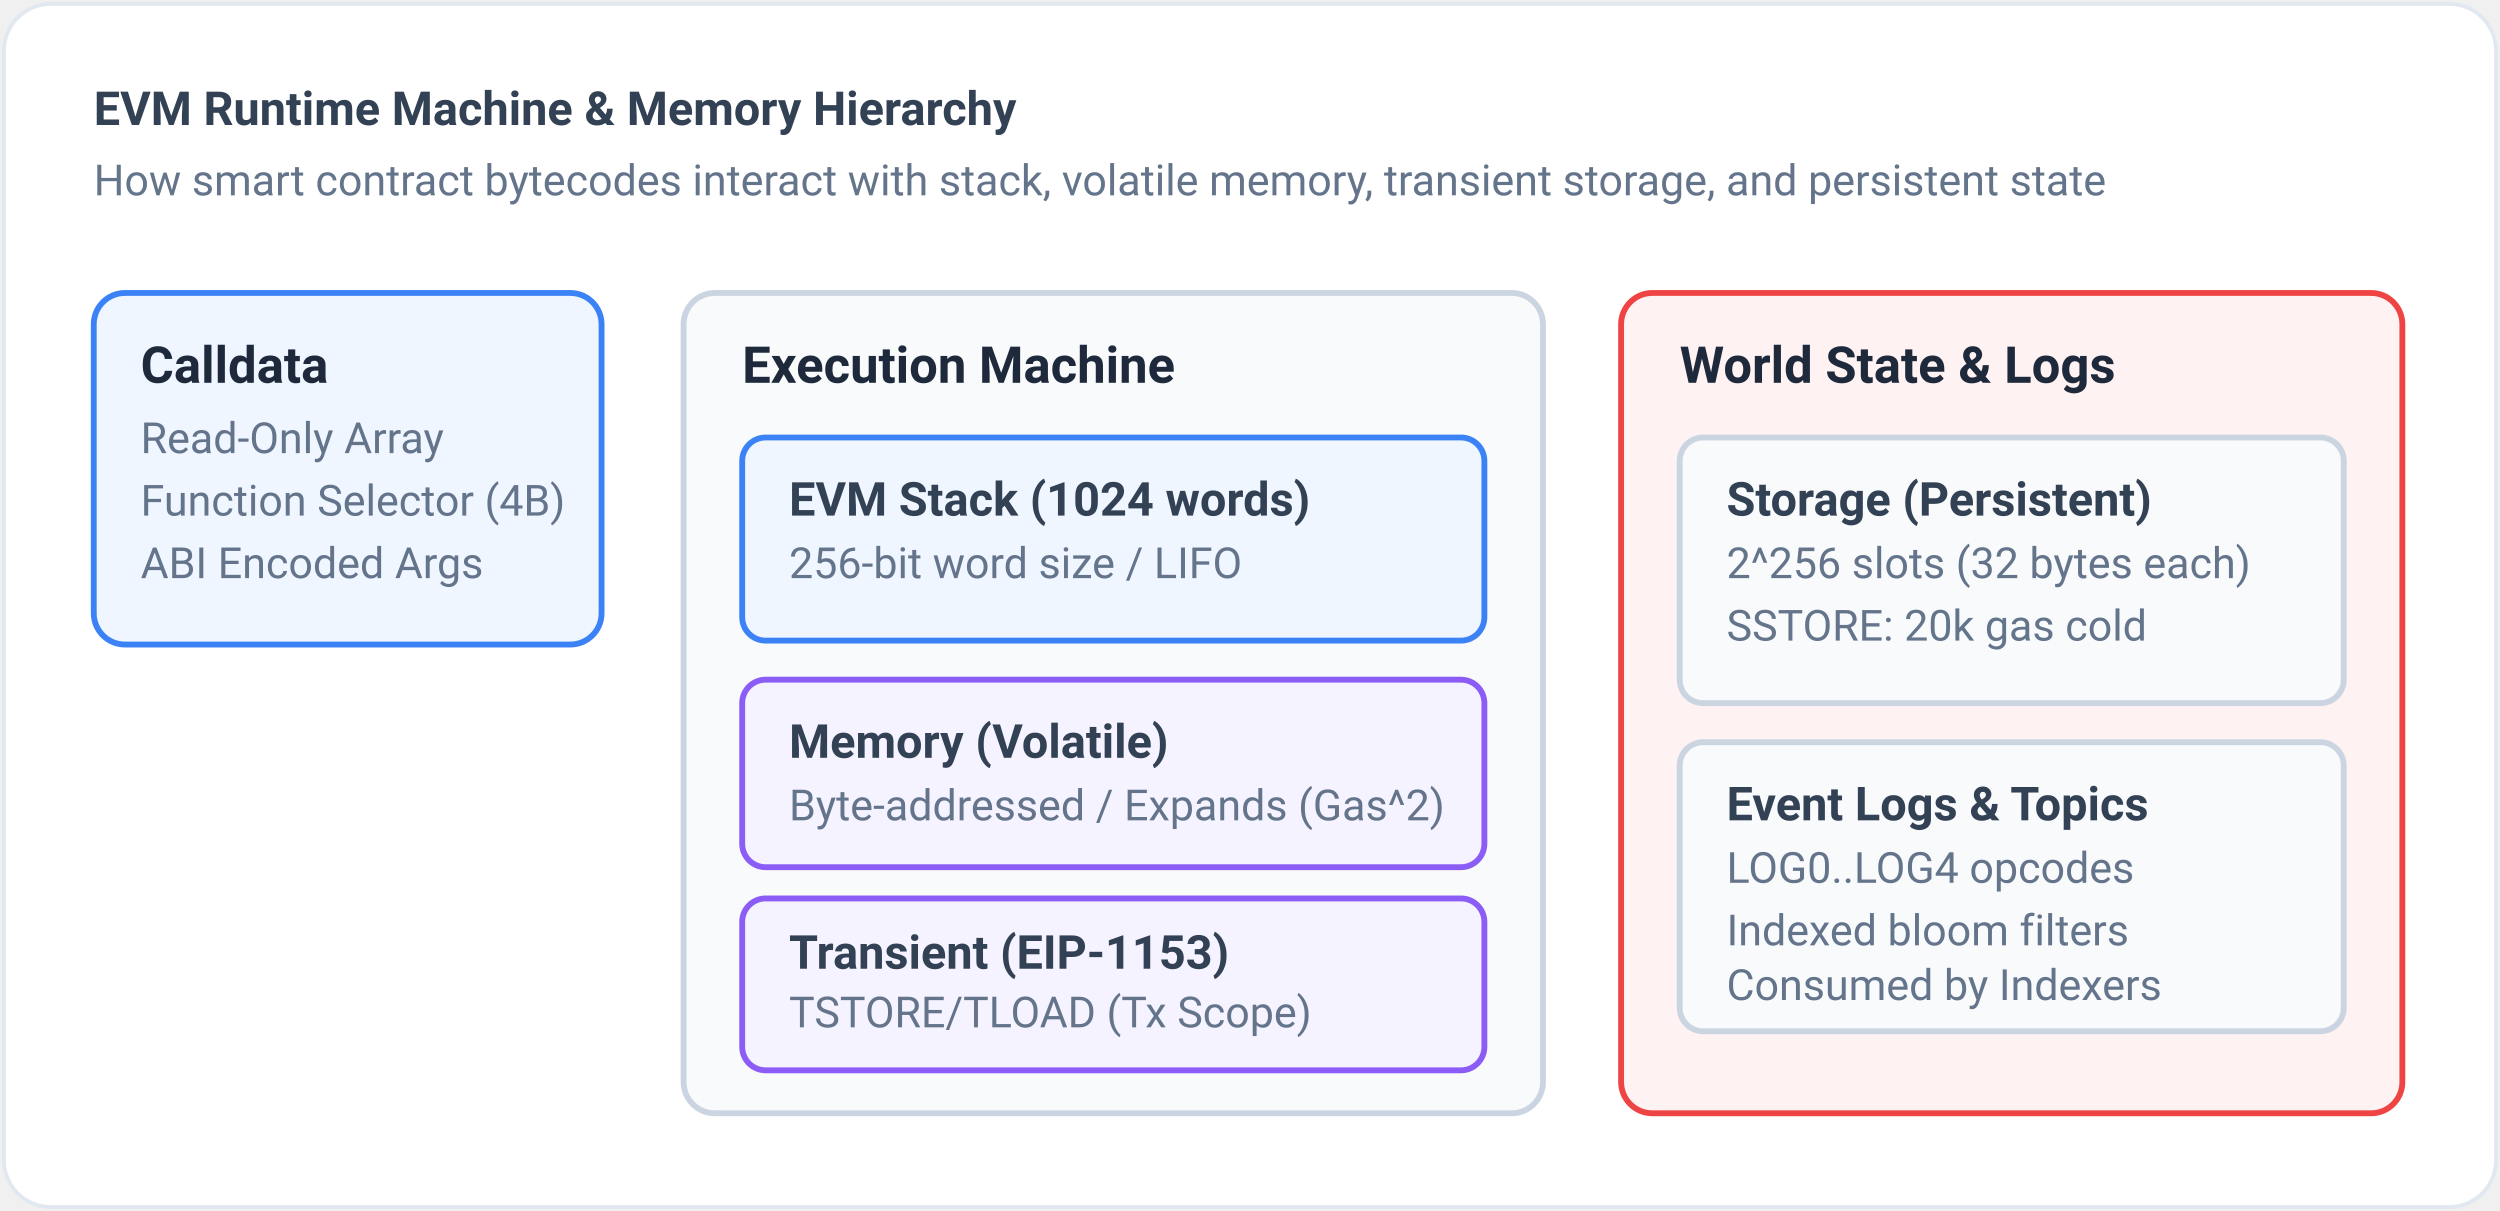
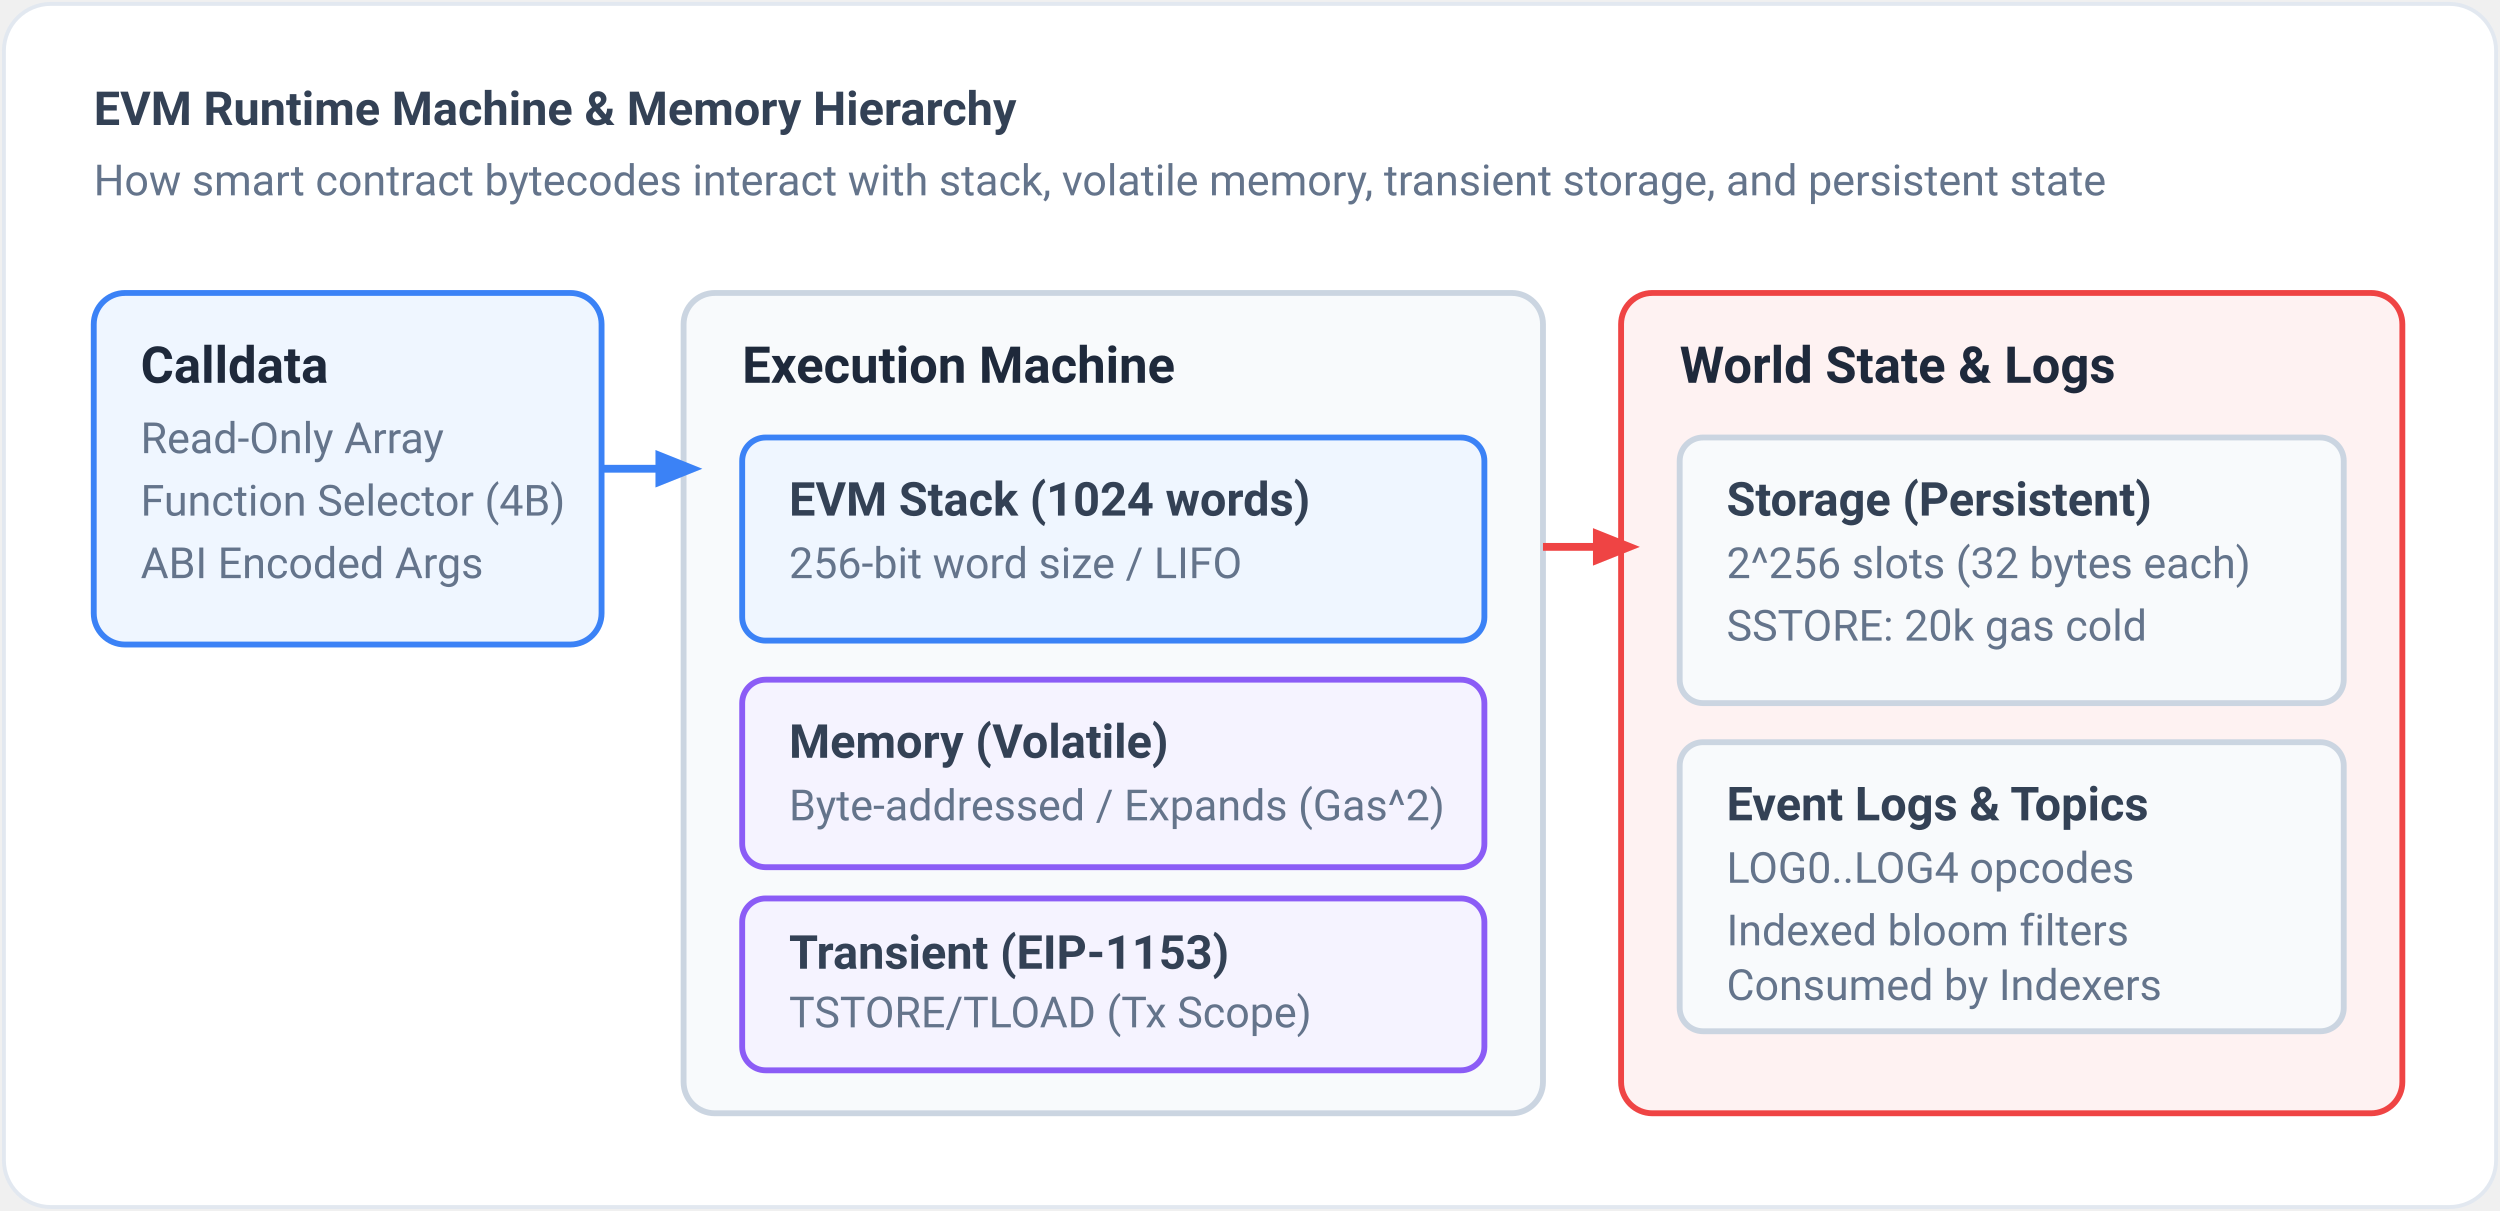
<svg xmlns="http://www.w3.org/2000/svg" viewBox="0 0 640 310" role="img" aria-labelledby="evm-title evm-desc">
  <style>
text{font-family:-apple-system,BlinkMacSystemFont,"Segoe UI",Roboto,Helvetica,Arial,sans-serif;font-size:12px;fill:#334155}
.header{font-weight:700;fill:#1e293b;font-size:13px}
.sub{font-size:11px;fill:#64748b}
.box{fill:#f8fafc;stroke:#cbd5e1;stroke-width:1.5}
.box-highlight{fill:#eff6ff;stroke:#3b82f6;stroke-width:1.5}
.box-state{fill:#fef2f2;stroke:#ef4444;stroke-width:1.5}
.box-temp{fill:#f5f3ff;stroke:#8b5cf6;stroke-width:1.5}
.card{fill:#ffffff;stroke:#e2e8f0}
@media (prefers-color-scheme:dark){
text{fill:#cbd5e1}.header{fill:#f1f5f9}.sub{fill:#94a3b8}
.box{fill:#1e293b;stroke:#334155}
.box-highlight{fill:#1e293b;stroke:#3b82f6}
.box-state{fill:#1e293b;stroke:#ef4444}
.box-temp{fill:#1e293b;stroke:#8b5cf6}
.card{fill:#0f172a;stroke:#1e293b}
}
</style>
  <rect class="card" x="1" y="1" width="638" height="308" rx="12" />
  <text x="24" y="32" font-weight="700" font-size="15">EVM Runtime Machine &amp; Memory Hierarchy</text>
  <text x="24" y="50" class="sub">How smart contract bytecodes interact with stack, volatile memory, transient storage, and persistent state</text>
  <rect class="box-highlight" x="24" y="75" width="130" height="90" rx="8" />
  <text x="36" y="98" class="header">Calldata</text>
  <text x="36" y="116" class="sub">Read-Only Array</text>
  <text x="36" y="132" class="sub">Function Selector (4B)</text>
  <text x="36" y="148" class="sub">ABI Encoded Args</text>
  <rect class="box" x="175" y="75" width="220" height="210" rx="8" />
  <text x="190" y="98" class="header">Execution Machine</text>
  <rect class="box-highlight" x="190" y="112" width="190" height="52" rx="6" />
  <text x="202" y="132" font-weight="600">EVM Stack (1024 words)</text>
  <text x="202" y="148" class="sub">256-bit word size / LIFO</text>
  <rect class="box-temp" x="190" y="174" width="190" height="48" rx="6" />
  <text x="202" y="194" font-weight="600">Memory (Volatile)</text>
  <text x="202" y="210" class="sub">Byte-addressed / Expands (Gas^2)</text>
  <rect class="box-temp" x="190" y="230" width="190" height="44" rx="6" />
  <text x="202" y="248" font-weight="600">Transient (EIP-1153)</text>
  <text x="202" y="263" class="sub">TSTORE/TLOAD (Tx Scope)</text>
  <rect class="box-state" x="415" y="75" width="200" height="210" rx="8" />
  <text x="430" y="98" class="header" fill="#ef4444">World State &amp; Logs</text>
  <rect class="box" x="430" y="112" width="170" height="68" rx="6" />
  <text x="442" y="132" font-weight="600">Storage (Persistent)</text>
  <text x="442" y="148" class="sub">2^256 slots (32 bytes each)</text>
  <text x="442" y="164" class="sub" fill="#ef4444">SSTORE: 20k gas cold</text>
  <rect class="box" x="430" y="190" width="170" height="74" rx="6" />
  <text x="442" y="210" font-weight="600">Event Logs &amp; Topics</text>
  <text x="442" y="226" class="sub">LOG0..LOG4 opcodes</text>
  <text x="442" y="242" class="sub">Indexed bloom filters</text>
  <text x="442" y="256" class="sub">Consumed by Indexers</text>
+   <path d="M 154 120 L 175 120" stroke="#3b82f6" stroke-width="2" marker-end="url(#arrow)" fill="none" />
+   <path d="M 395 140 L 415 140" stroke="#ef4444" stroke-width="2" marker-end="url(#arrow-red)" fill="none" />
+   <defs>
+     <marker id="arrow" viewBox="0 0 10 10" refX="6" refY="5" markerWidth="6" markerHeight="6" orient="auto-start-reverse">
+       <path d="M 0 1 L 10 5 L 0 9 z" fill="#3b82f6" />
+     </marker>
+     <marker id="arrow-red" viewBox="0 0 10 10" refX="6" refY="5" markerWidth="6" markerHeight="6" orient="auto-start-reverse">
+       <path d="M 0 1 L 10 5 L 0 9 z" fill="#ef4444" />
+     </marker>
+   </defs>
</svg>
